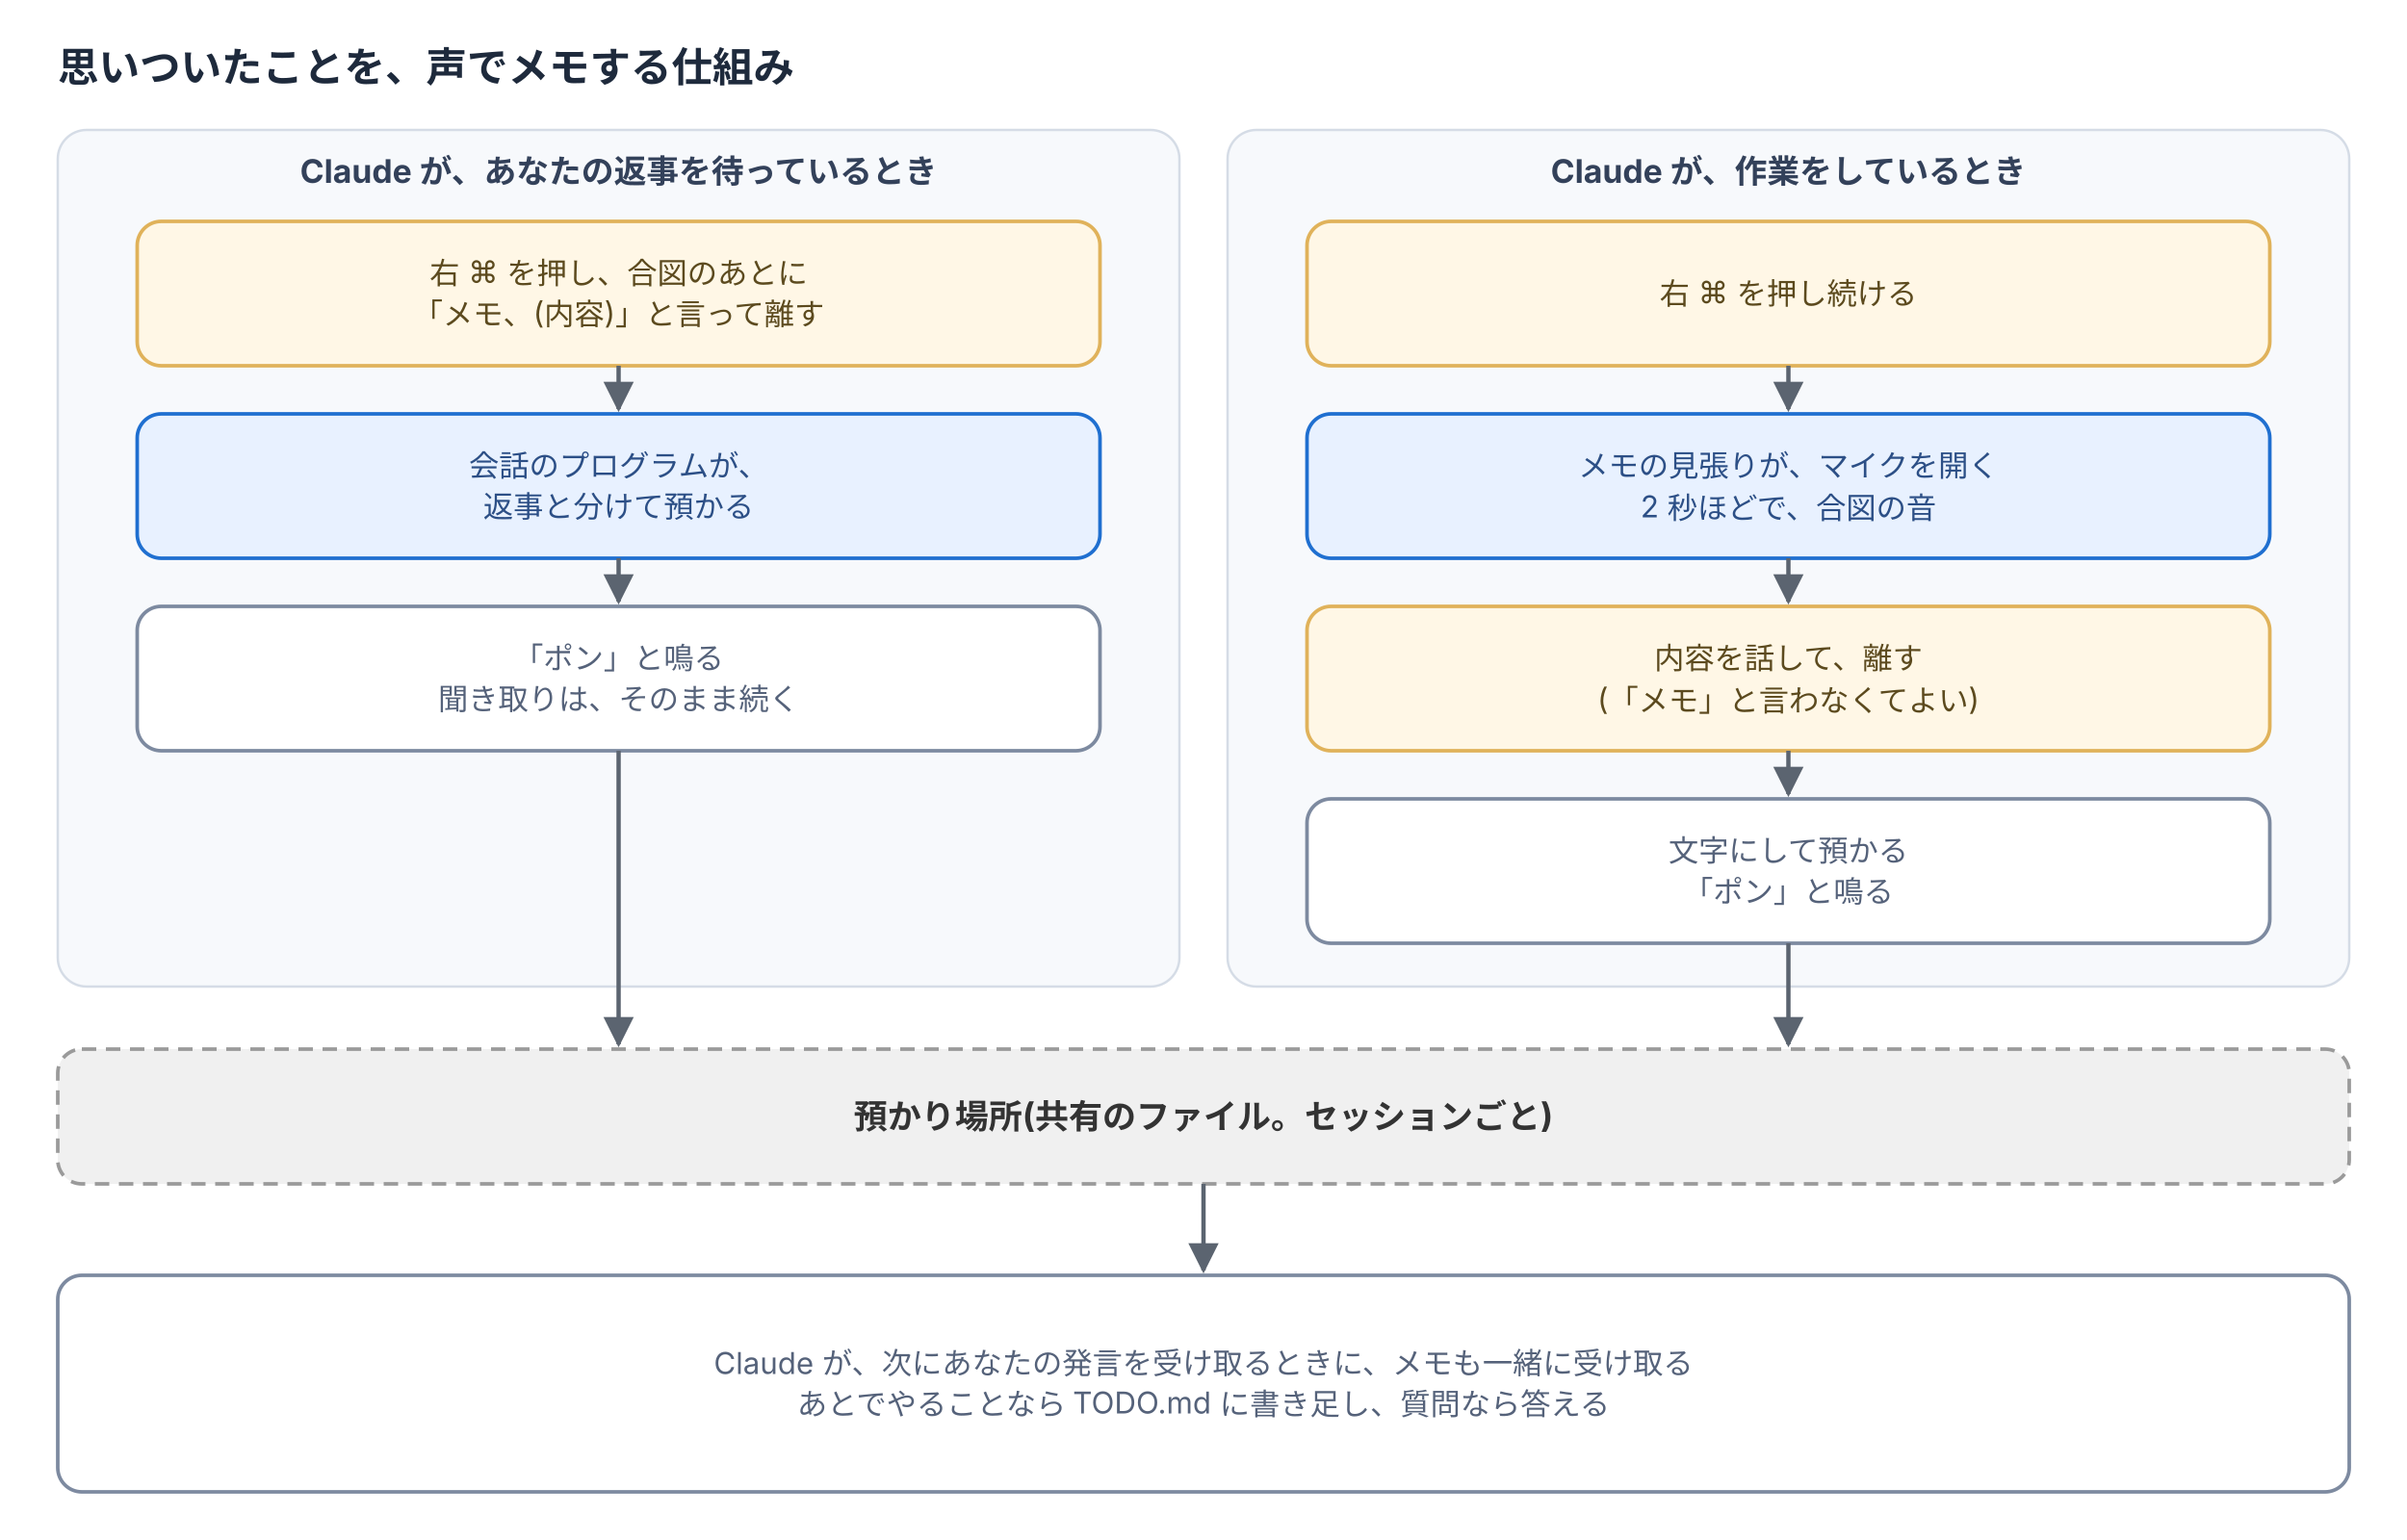
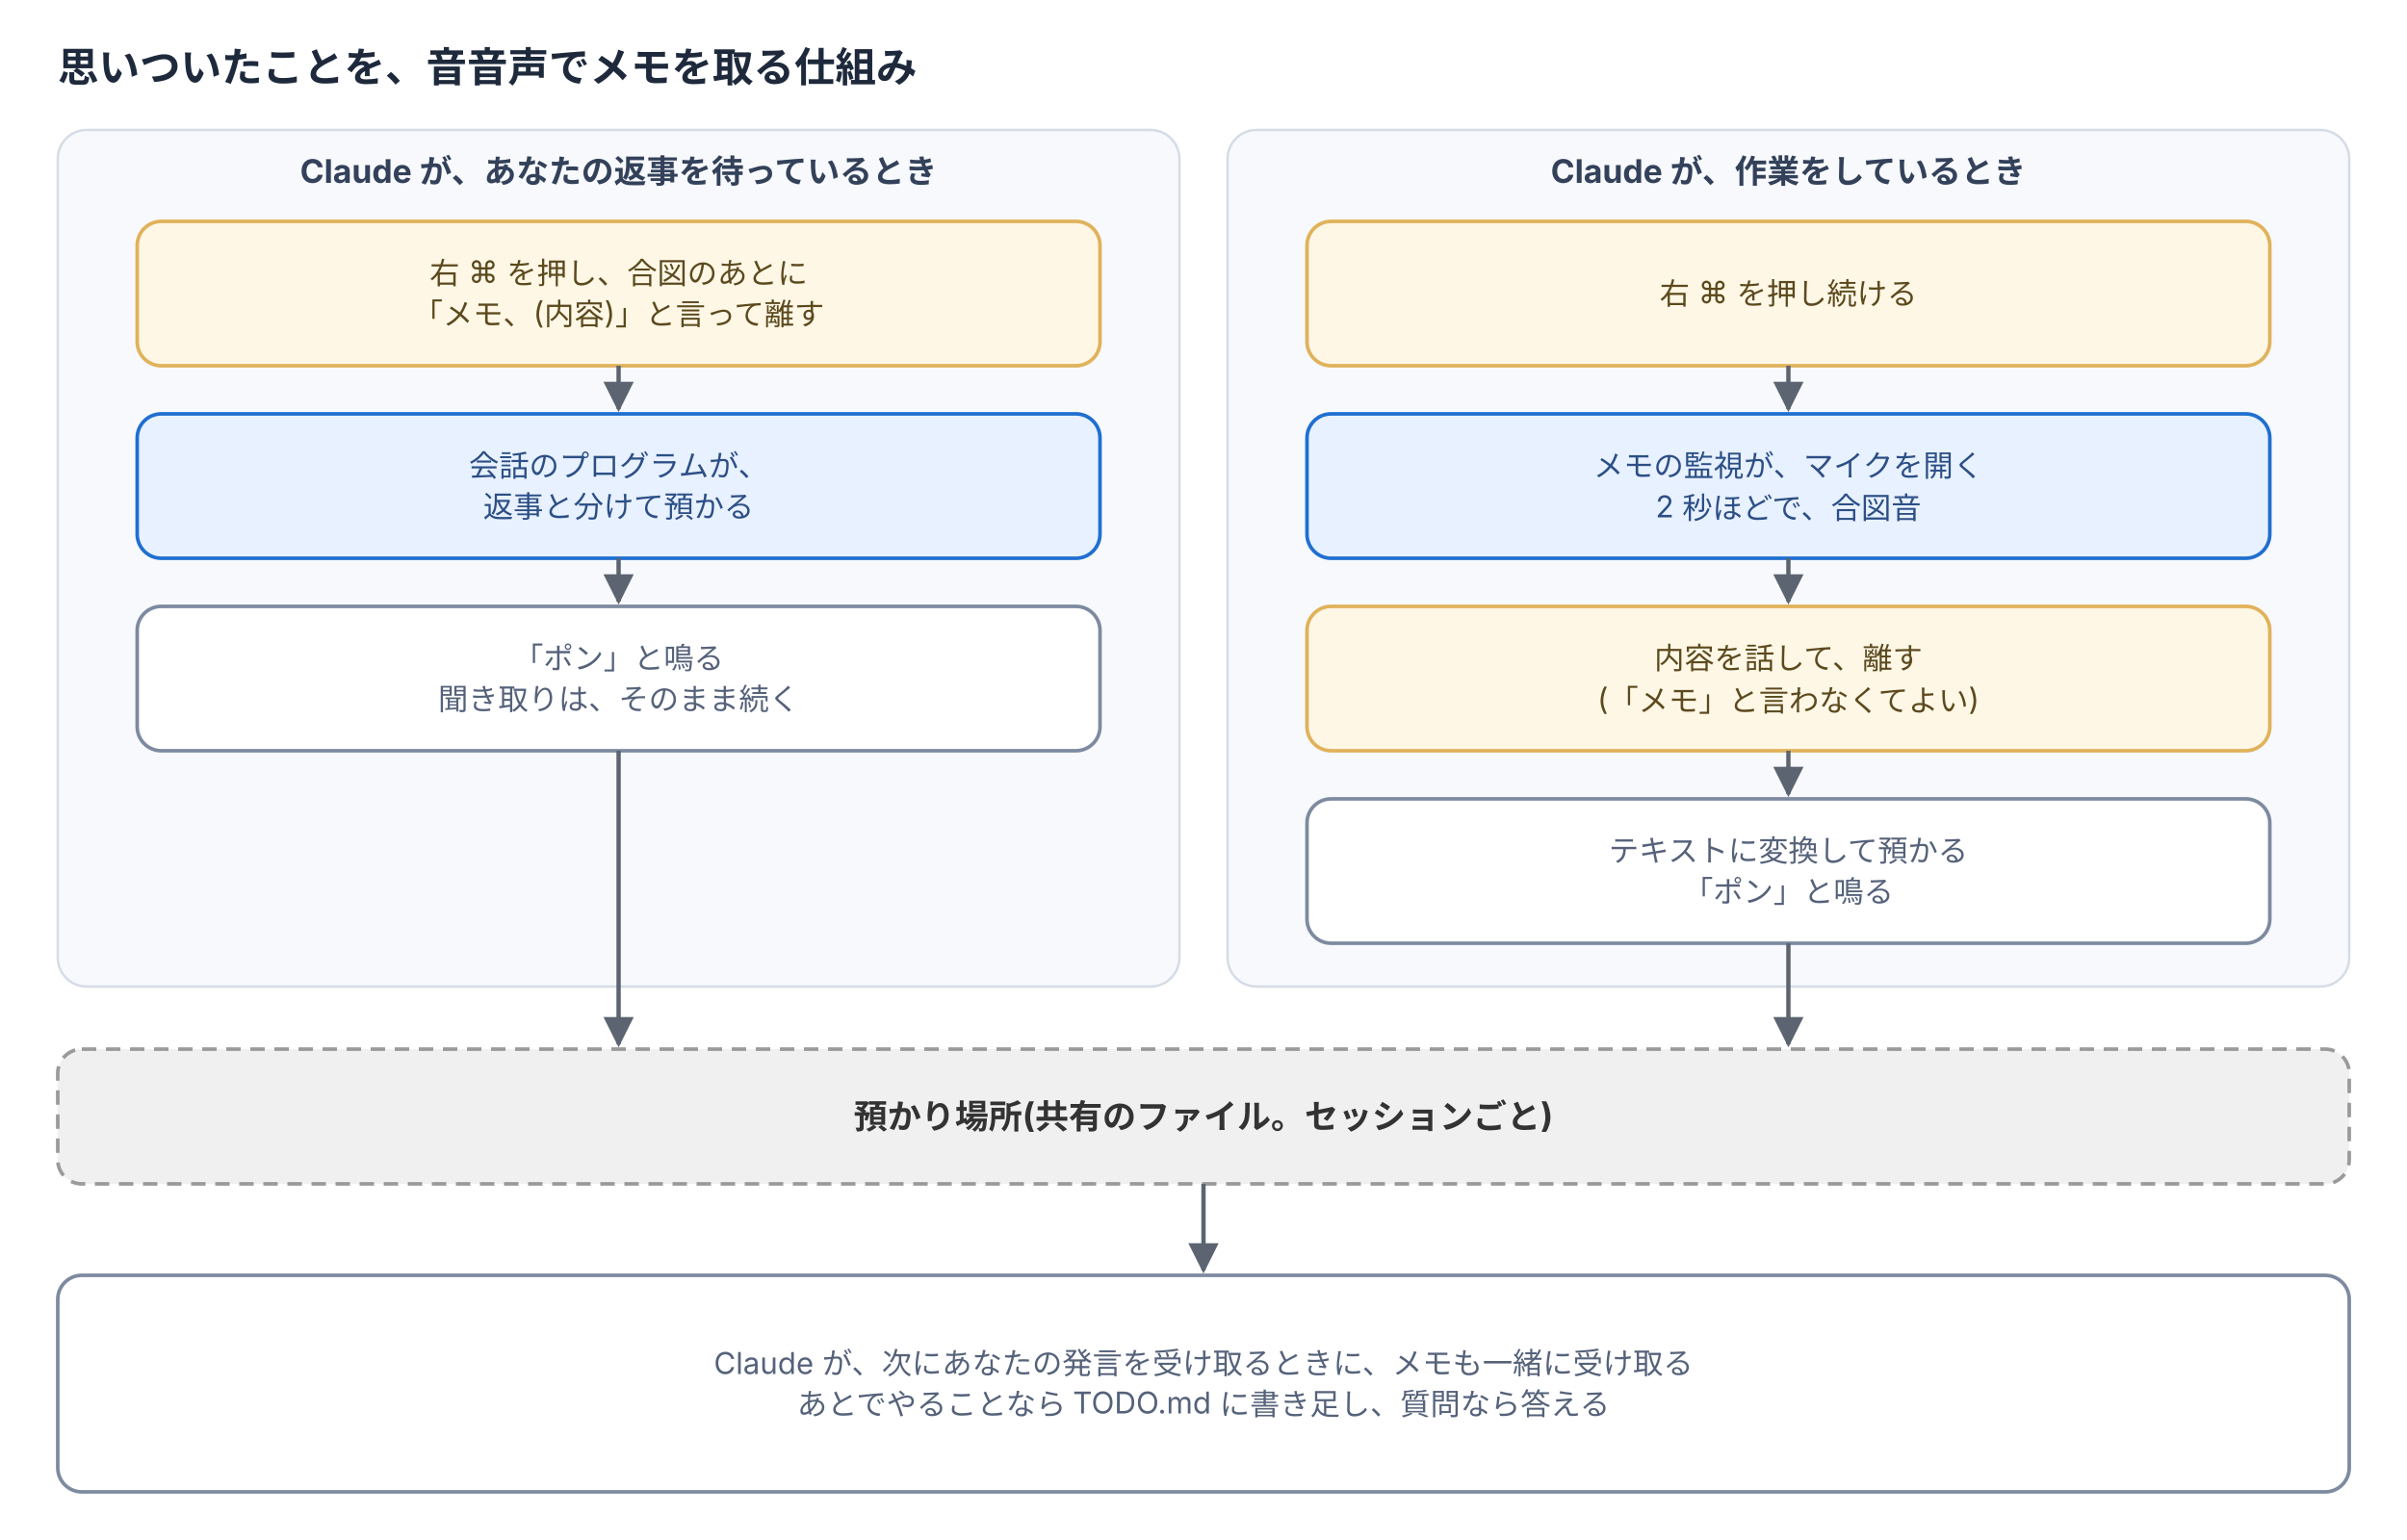
<svg xmlns="http://www.w3.org/2000/svg" viewBox="0 0 1000 640" width="1000" height="640" font-family="-apple-system, 'Hiragino Sans', 'Noto Sans JP', sans-serif">
  <defs>
    <marker id="a" viewBox="0 0 10 10" refX="9" refY="5" markerWidth="7" markerHeight="7" orient="auto-start-reverse">
      <path d="M0,0 L10,5 L0,10 z" fill="context-stroke" />
    </marker>
  </defs>
  <rect x="0" y="0" width="1000" height="640" fill="#ffffff" />
-   <text x="24" y="34" font-size="17" fill="#1e2a3c" font-weight="700" text-anchor="start">思いついたことを、声でメモする仕組み</text>
+   <text x="24" y="34" font-size="17" fill="#1e2a3c" font-weight="700" text-anchor="start">思いついたことを、音音声でメモを取る仕組み</text>
  <rect x="24" y="54" width="466" height="356" rx="12" fill="#f7f9fc" stroke="#d5dce6" stroke-width="1" />
  <text x="257.0" y="76" font-size="13.5" fill="#33415a" font-weight="700" text-anchor="middle">Claude が、あなたの返事を待っているとき</text>
  <rect x="510" y="54" width="466" height="356" rx="12" fill="#f7f9fc" stroke="#d5dce6" stroke-width="1" />
  <text x="743.0" y="76" font-size="13.5" fill="#33415a" font-weight="700" text-anchor="middle">Claude が、作業をしているとき</text>
  <rect x="57" y="92" width="400" height="60" rx="10" fill="#fff7e6" stroke="#e0b25a" stroke-width="1.5" />
  <text x="257.0" y="118.0" font-size="12.5" fill="#5c4a1e" text-anchor="middle">右 ⌘ を押し、合図のあとに</text>
  <text x="257.0" y="135.0" font-size="12.5" fill="#5c4a1e" text-anchor="middle">「メモ、(内容)」と言って離す</text>
  <rect x="57" y="172" width="400" height="60" rx="10" fill="#e8f1ff" stroke="#1f6fd0" stroke-width="1.5" />
  <text x="257.0" y="198.0" font-size="12.5" fill="#2c4f86" text-anchor="middle">会話のプログラムが、</text>
  <text x="257.0" y="215.0" font-size="12.5" fill="#2c4f86" text-anchor="middle">返事と分けて預かる</text>
  <path d="M257,152 L257,170" fill="none" stroke="#5b6470" stroke-width="1.8" marker-end="url(#a)" />
  <rect x="57" y="252" width="400" height="60" rx="10" fill="#ffffff" stroke="#7d8aa0" stroke-width="1.5" />
  <text x="257.0" y="278.0" font-size="12.5" fill="#55627a" text-anchor="middle">「ポン」と鳴る</text>
  <text x="257.0" y="295.0" font-size="12.5" fill="#55627a" text-anchor="middle">聞き取りは、そのまま続く</text>
  <path d="M257,232 L257,250" fill="none" stroke="#5b6470" stroke-width="1.8" marker-end="url(#a)" />
  <rect x="543" y="92" width="400" height="60" rx="10" fill="#fff7e6" stroke="#e0b25a" stroke-width="1.5" />
  <text x="743.0" y="126.5" font-size="12.5" fill="#5c4a1e" text-anchor="middle">右 ⌘ を押し続ける</text>
  <rect x="543" y="172" width="400" height="60" rx="10" fill="#e8f1ff" stroke="#1f6fd0" stroke-width="1.5" />
-   <text x="743.0" y="198.0" font-size="12.5" fill="#2c4f86" text-anchor="middle">メモの見張りが、マイクを開く</text>
-   <text x="743.0" y="215.0" font-size="12.5" fill="#2c4f86" text-anchor="middle">2 秒ほどで、合図の音</text>
+   <text x="743.0" y="198.0" font-size="12.5" fill="#2c4f86" text-anchor="middle">メモの監視が、マイクを開く</text>
+   <text x="743.0" y="215.0" font-size="12.5" fill="#2c4f86" text-anchor="middle">2 秒ほどで、合図音</text>
  <path d="M743,152 L743,170" fill="none" stroke="#5b6470" stroke-width="1.8" marker-end="url(#a)" />
  <rect x="543" y="252" width="400" height="60" rx="10" fill="#fff7e6" stroke="#e0b25a" stroke-width="1.5" />
  <text x="743.0" y="278.0" font-size="12.5" fill="#5c4a1e" text-anchor="middle">内容を話して、離す</text>
  <text x="743.0" y="295.0" font-size="12.5" fill="#5c4a1e" text-anchor="middle">(「メモ」と言わなくてよい)</text>
  <path d="M743,232 L743,250" fill="none" stroke="#5b6470" stroke-width="1.8" marker-end="url(#a)" />
  <rect x="543" y="332" width="400" height="60" rx="10" fill="#ffffff" stroke="#7d8aa0" stroke-width="1.5" />
-   <text x="743.0" y="358.0" font-size="12.5" fill="#55627a" text-anchor="middle">文字にして預かる</text>
+   <text x="743.0" y="358.0" font-size="12.5" fill="#55627a" text-anchor="middle">テキストに変換して預かる</text>
  <text x="743.0" y="375.0" font-size="12.5" fill="#55627a" text-anchor="middle">「ポン」と鳴る</text>
  <path d="M743,312 L743,330" fill="none" stroke="#5b6470" stroke-width="1.8" marker-end="url(#a)" />
  <rect x="24" y="436" width="952" height="56" rx="10" fill="#f0f0f0" stroke="#9a9a9a" stroke-width="1.5" stroke-dasharray="6 4" />
  <text x="500.0" y="469.0" font-size="14" fill="#333333" font-weight="700" text-anchor="middle">預かり場所(共有のファイル。セッションごと)</text>
  <path d="M257,312 L257,434" fill="none" stroke="#5b6470" stroke-width="1.8" marker-end="url(#a)" />
  <path d="M743,392 L743,434" fill="none" stroke="#5b6470" stroke-width="1.8" marker-end="url(#a)" />
  <rect x="24" y="530" width="952" height="90" rx="10" fill="#ffffff" stroke="#7d8aa0" stroke-width="1.5" />
  <text x="500.0" y="571.0" font-size="12.5" fill="#55627a" text-anchor="middle">Claude が、次にあなたの発言を受け取るときに、メモも一緒に受け取る</text>
  <text x="500.0" y="588.0" font-size="12.5" fill="#55627a" text-anchor="middle">あとでやることなら TODO.md に書き足し、質問なら答える</text>
  <path d="M500,492 L500,528" fill="none" stroke="#5b6470" stroke-width="1.8" marker-end="url(#a)" />
</svg>
